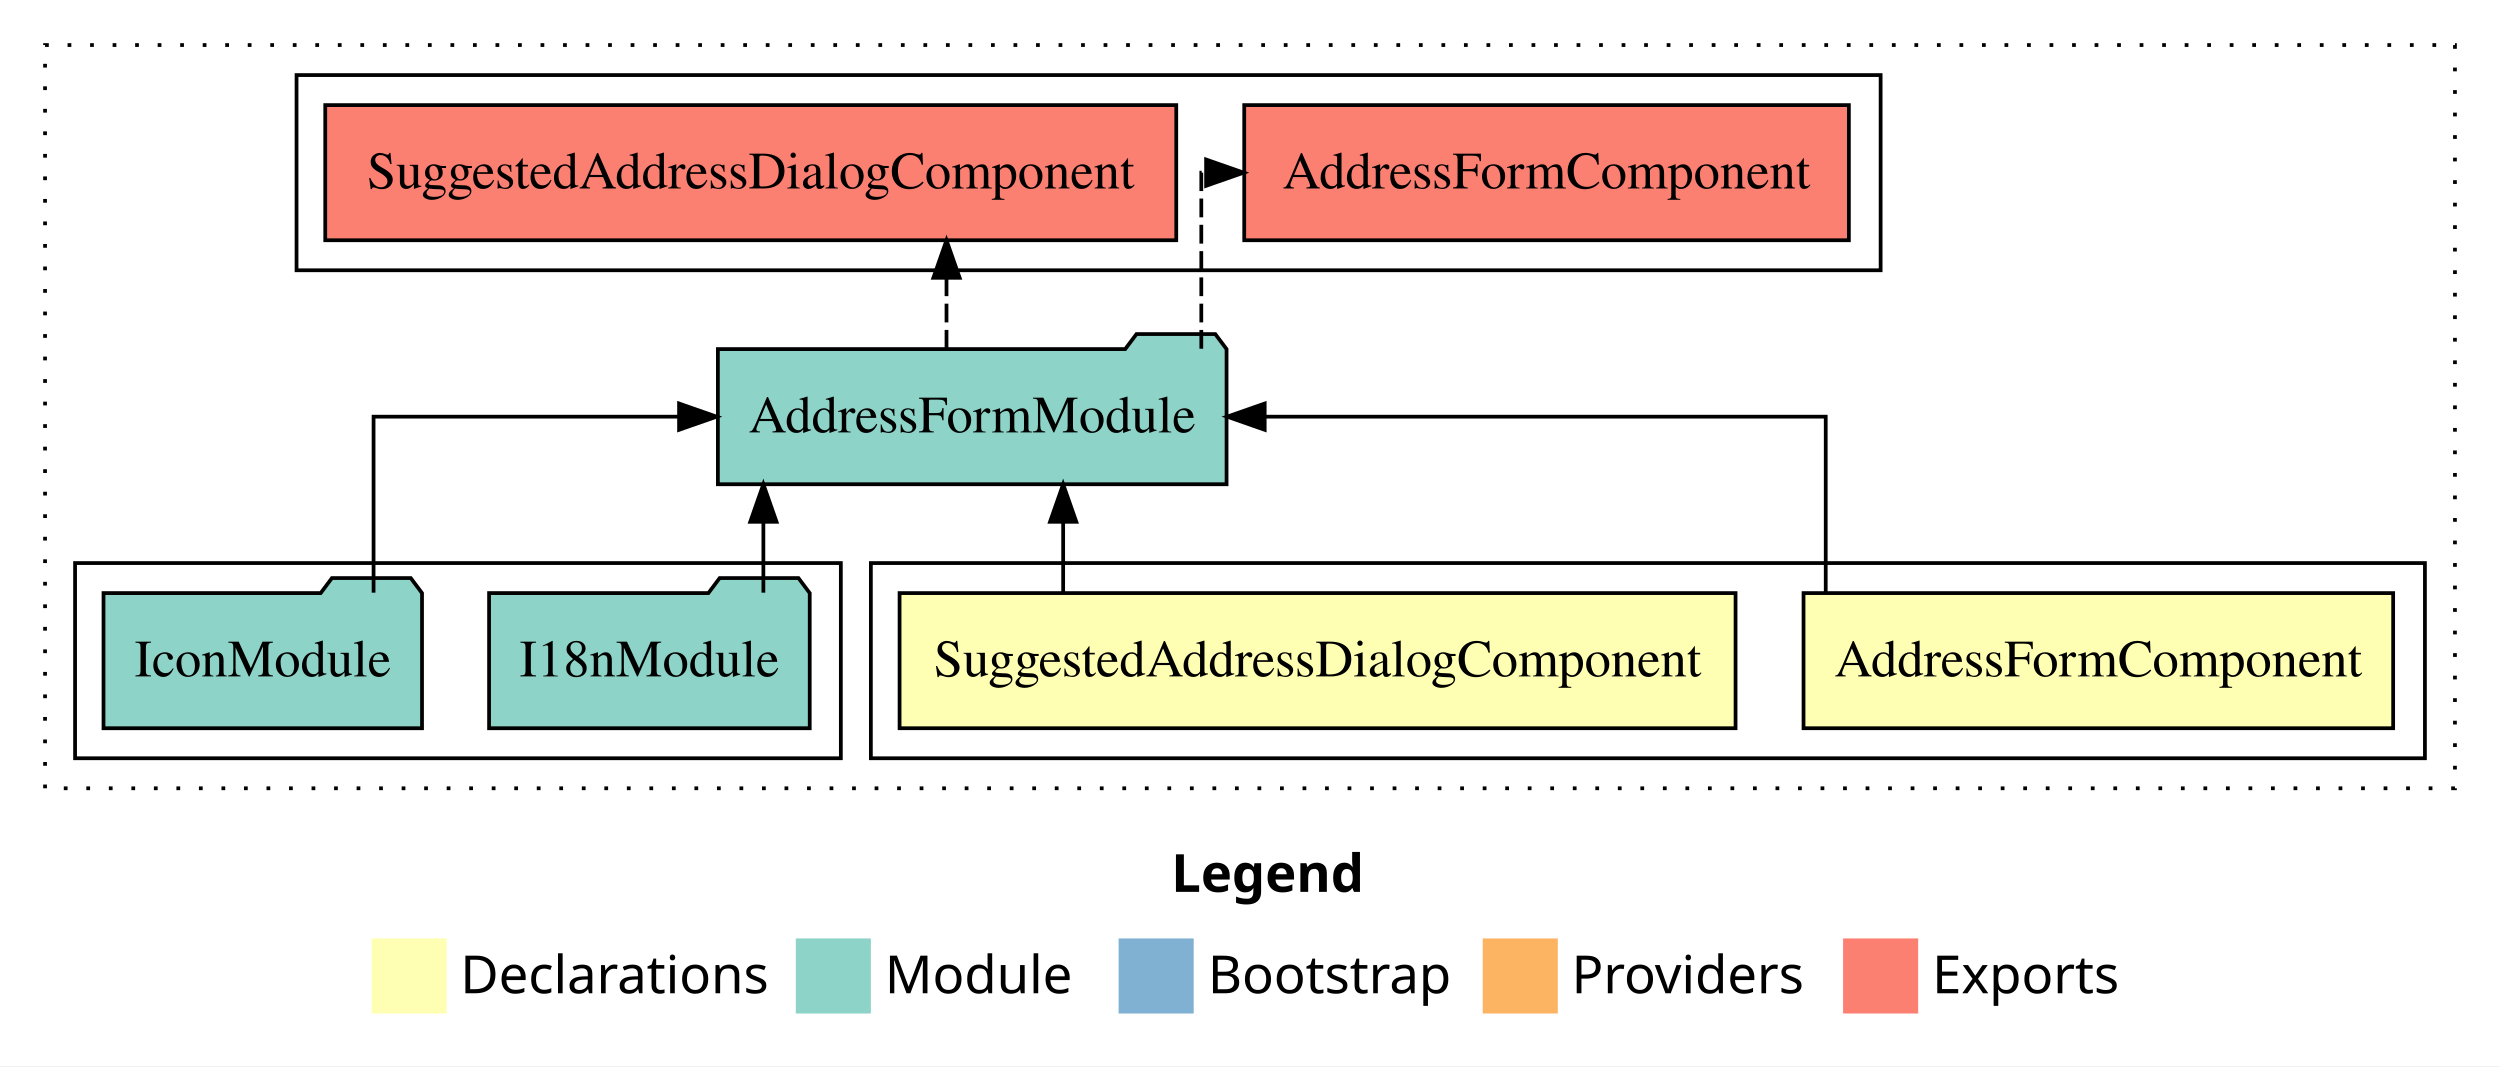
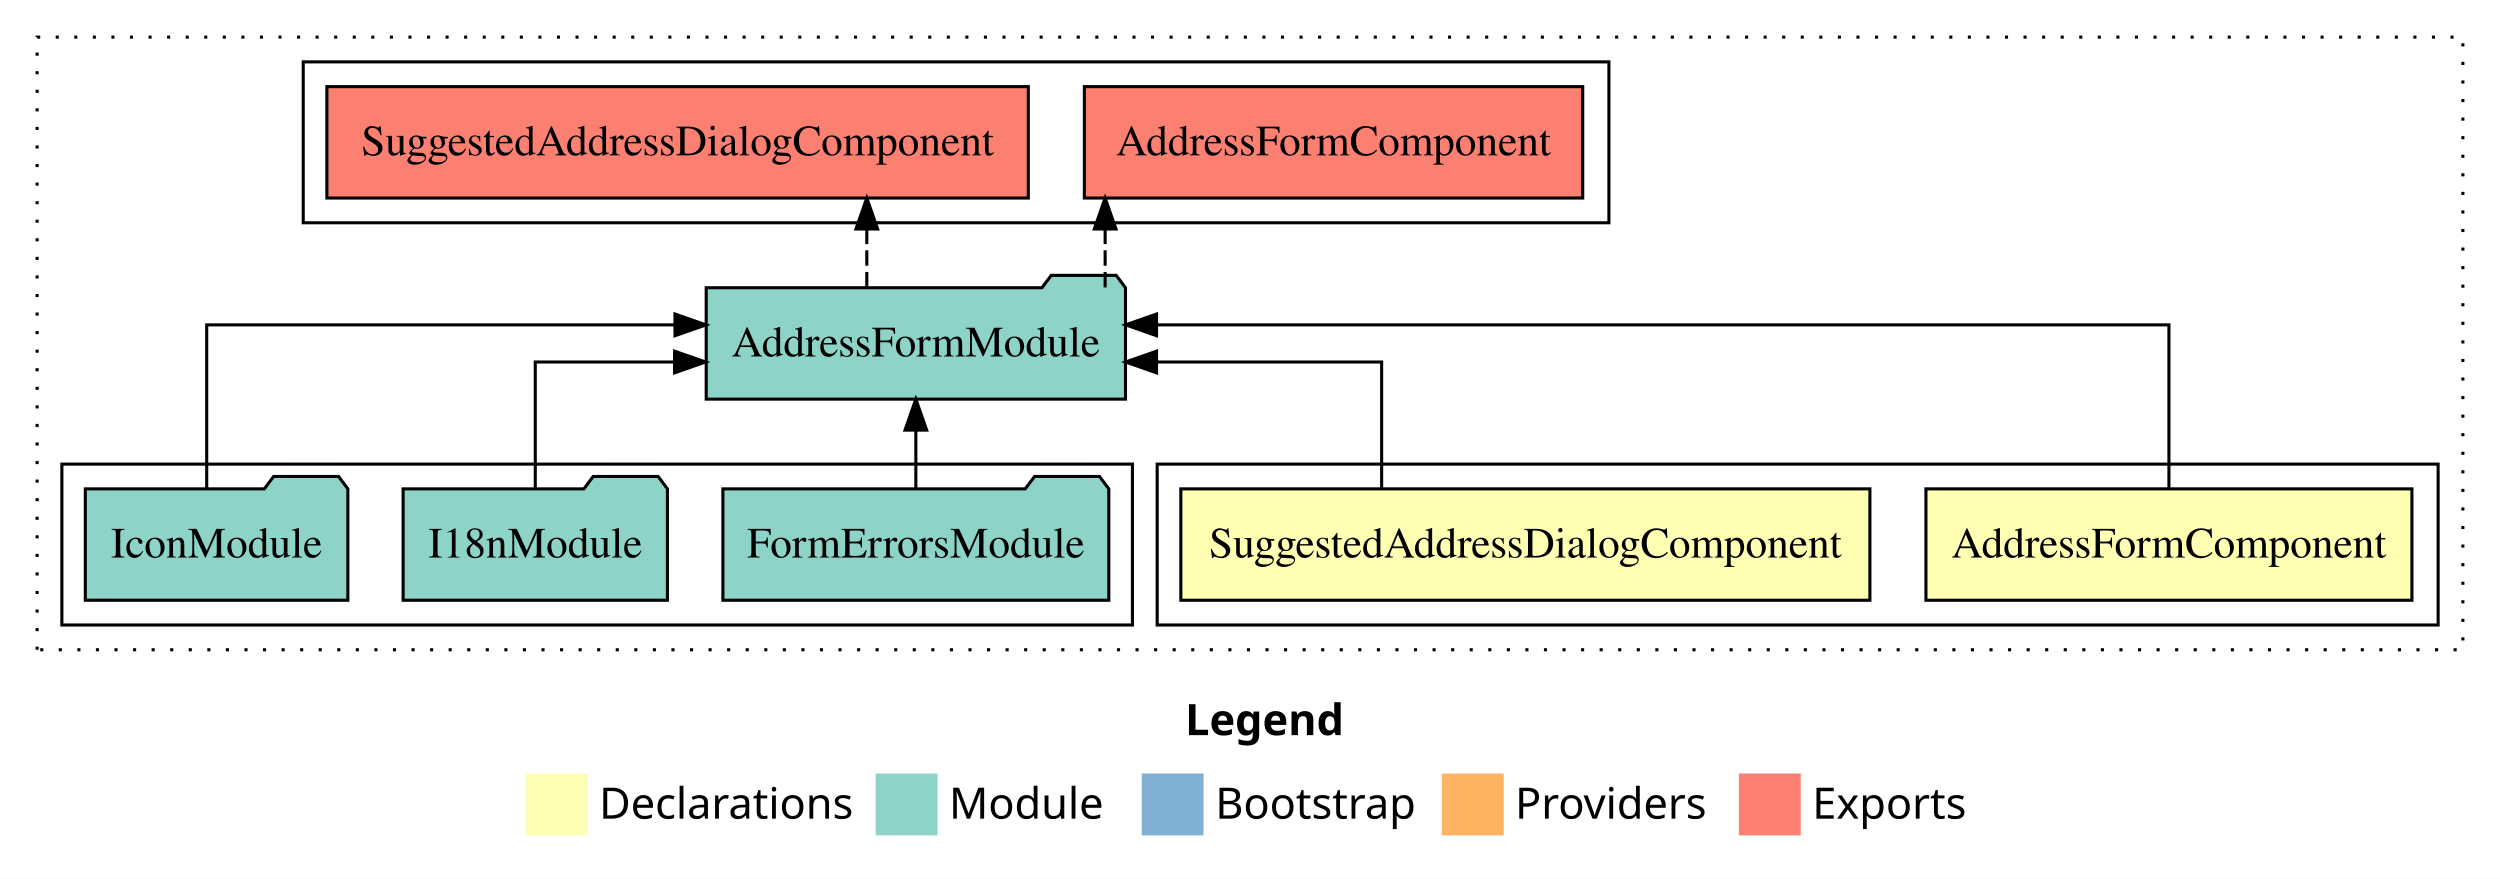
- <svg xmlns="http://www.w3.org/2000/svg" width="666pt" height="284pt" viewBox="0.00 0.00 666.00 284.00">
+ <svg xmlns="http://www.w3.org/2000/svg" width="808pt" height="284pt" viewBox="0.00 0.00 808.00 284.00">
  <g id="graph0" class="graph" transform="scale(1 1) rotate(0) translate(4 280)">
-     <polygon fill="#ffffff" stroke="transparent" points="-4,4 -4,-280 662,-280 662,4 -4,4" />
-     <text text-anchor="start" x="308.009" y="-42.4" font-family="sans-serif" font-weight="bold" font-size="14.00" fill="#000000">Legend</text>
-     <polygon fill="#ffffb3" stroke="transparent" points="95,-10 95,-30 115,-30 115,-10 95,-10" />
-     <text text-anchor="start" x="118.629" y="-15.4" font-family="sans-serif" font-size="14.00" fill="#000000">  Declarations</text>
-     <polygon fill="#8dd3c7" stroke="transparent" points="208,-10 208,-30 228,-30 228,-10 208,-10" />
-     <text text-anchor="start" x="231.725" y="-15.4" font-family="sans-serif" font-size="14.00" fill="#000000">  Module</text>
-     <polygon fill="#80b1d3" stroke="transparent" points="294,-10 294,-30 314,-30 314,-10 294,-10" />
-     <text text-anchor="start" x="317.781" y="-15.4" font-family="sans-serif" font-size="14.00" fill="#000000">  Bootstrap</text>
-     <polygon fill="#fdb462" stroke="transparent" points="391,-10 391,-30 411,-30 411,-10 391,-10" />
-     <text text-anchor="start" x="414.673" y="-15.4" font-family="sans-serif" font-size="14.00" fill="#000000">  Providers</text>
-     <polygon fill="#fb8072" stroke="transparent" points="487,-10 487,-30 507,-30 507,-10 487,-10" />
-     <text text-anchor="start" x="510.726" y="-15.4" font-family="sans-serif" font-size="14.00" fill="#000000">  Exports</text>
+     <polygon fill="#ffffff" stroke="transparent" points="-4,4 -4,-280 804,-280 804,4 -4,4" />
+     <text text-anchor="start" x="379.009" y="-42.4" font-family="sans-serif" font-weight="bold" font-size="14.00" fill="#000000">Legend</text>
+     <polygon fill="#ffffb3" stroke="transparent" points="166,-10 166,-30 186,-30 186,-10 166,-10" />
+     <text text-anchor="start" x="189.629" y="-15.4" font-family="sans-serif" font-size="14.00" fill="#000000">  Declarations</text>
+     <polygon fill="#8dd3c7" stroke="transparent" points="279,-10 279,-30 299,-30 299,-10 279,-10" />
+     <text text-anchor="start" x="302.725" y="-15.4" font-family="sans-serif" font-size="14.00" fill="#000000">  Module</text>
+     <polygon fill="#80b1d3" stroke="transparent" points="365,-10 365,-30 385,-30 385,-10 365,-10" />
+     <text text-anchor="start" x="388.781" y="-15.4" font-family="sans-serif" font-size="14.00" fill="#000000">  Bootstrap</text>
+     <polygon fill="#fdb462" stroke="transparent" points="462,-10 462,-30 482,-30 482,-10 462,-10" />
+     <text text-anchor="start" x="485.673" y="-15.4" font-family="sans-serif" font-size="14.00" fill="#000000">  Providers</text>
+     <polygon fill="#fb8072" stroke="transparent" points="558,-10 558,-30 578,-30 578,-10 558,-10" />
+     <text text-anchor="start" x="581.726" y="-15.4" font-family="sans-serif" font-size="14.00" fill="#000000">  Exports</text>
    <g id="clust1" class="cluster">
-       <polygon fill="none" stroke="#000000" stroke-dasharray="1,5" points="8,-70 8,-268 650,-268 650,-70 8,-70" />
+       <polygon fill="none" stroke="#000000" stroke-dasharray="1,5" points="8,-70 8,-268 792,-268 792,-70 8,-70" />
    </g>
    <g id="clust2" class="cluster">
-       <polygon fill="none" stroke="#000000" points="228,-78 228,-130 642,-130 642,-78 228,-78" />
+       <polygon fill="none" stroke="#000000" points="370,-78 370,-130 784,-130 784,-78 370,-78" />
    </g>
    <g id="clust5" class="cluster">
-       <polygon fill="none" stroke="#000000" points="16,-78 16,-130 220,-130 220,-78 16,-78" />
+       <polygon fill="none" stroke="#000000" points="16,-78 16,-130 362,-130 362,-78 16,-78" />
    </g>
    <g id="clust6" class="cluster">
-       <polygon fill="none" stroke="#000000" points="75,-208 75,-260 497,-260 497,-208 75,-208" />
+       <polygon fill="none" stroke="#000000" points="94,-208 94,-260 516,-260 516,-208 94,-208" />
    </g>
    <g id="node1" class="node">
-       <polygon fill="#ffffb3" stroke="#000000" points="633.538,-122 476.462,-122 476.462,-86 633.538,-86 633.538,-122" />
-       <text text-anchor="middle" x="555" y="-99.8" font-family="Times,serif" font-size="14.00" fill="#000000">AddressFormComponent</text>
+       <polygon fill="#ffffb3" stroke="#000000" points="775.538,-122 618.462,-122 618.462,-86 775.538,-86 775.538,-122" />
+       <text text-anchor="middle" x="697" y="-99.8" font-family="Times,serif" font-size="14.00" fill="#000000">AddressFormComponent</text>
    </g>
    <g id="node3" class="node">
-       <polygon fill="#8dd3c7" stroke="#000000" points="322.755,-187 319.755,-191 298.755,-191 295.755,-187 187.245,-187 187.245,-151 322.755,-151 322.755,-187" />
-       <text text-anchor="middle" x="255" y="-164.8" font-family="Times,serif" font-size="14.00" fill="#000000">AddressFormModule</text>
+       <polygon fill="#8dd3c7" stroke="#000000" points="359.755,-187 356.755,-191 335.755,-191 332.755,-187 224.245,-187 224.245,-151 359.755,-151 359.755,-187" />
+       <text text-anchor="middle" x="292" y="-164.8" font-family="Times,serif" font-size="14.00" fill="#000000">AddressFormModule</text>
    </g>
    <g id="edge1" class="edge">
-       <path fill="none" stroke="#000000" d="M482.375,-122.106C482.375,-141.339 482.375,-169 482.375,-169 482.375,-169 332.912,-169 332.912,-169" />
-       <polygon fill="#000000" stroke="#000000" points="332.912,-165.5 322.912,-169 332.912,-172.5 332.912,-165.5" />
+       <path fill="none" stroke="#000000" d="M697,-122.284C697,-143.321 697,-175 697,-175 697,-175 369.788,-175 369.788,-175" />
+       <polygon fill="#000000" stroke="#000000" points="369.788,-171.5 359.788,-175 369.788,-178.5 369.788,-171.5" />
    </g>
    <g id="node2" class="node">
-       <polygon fill="#ffffb3" stroke="#000000" points="458.353,-122 235.647,-122 235.647,-86 458.353,-86 458.353,-122" />
-       <text text-anchor="middle" x="347" y="-99.8" font-family="Times,serif" font-size="14.00" fill="#000000">SuggestedAddressDialogComponent</text>
+       <polygon fill="#ffffb3" stroke="#000000" points="600.353,-122 377.647,-122 377.647,-86 600.353,-86 600.353,-122" />
+       <text text-anchor="middle" x="489" y="-99.8" font-family="Times,serif" font-size="14.00" fill="#000000">SuggestedAddressDialogComponent</text>
    </g>
    <g id="edge2" class="edge">
-       <path fill="none" stroke="#000000" d="M279.226,-122.106C279.226,-122.106 279.226,-140.991 279.226,-140.991" />
-       <polygon fill="#000000" stroke="#000000" points="275.726,-140.991 279.226,-150.991 282.726,-140.991 275.726,-140.991" />
-     </g>
-     <g id="node6" class="node">
-       <polygon fill="#fb8072" stroke="#000000" points="488.537,-252 327.463,-252 327.463,-216 488.537,-216 488.537,-252" />
-       <text text-anchor="middle" x="408" y="-229.8" font-family="Times,serif" font-size="14.00" fill="#000000">AddressFormComponent </text>
-     </g>
-     <g id="edge5" class="edge">
-       <path fill="none" stroke="#000000" stroke-dasharray="5,2" d="M316.027,-187.106C316.027,-206.339 316.027,-234 316.027,-234 316.027,-234 317.305,-234 317.305,-234" />
-       <polygon fill="#000000" stroke="#000000" points="317.305,-237.5 327.305,-234 317.305,-230.5 317.305,-237.5" />
+       <path fill="none" stroke="#000000" d="M442.546,-122.022C442.546,-139.373 442.546,-163 442.546,-163 442.546,-163 369.786,-163 369.786,-163" />
+       <polygon fill="#000000" stroke="#000000" points="369.786,-159.5 359.786,-163 369.786,-166.5 369.786,-159.5" />
    </g>
    <g id="node7" class="node">
-       <polygon fill="#fb8072" stroke="#000000" points="309.353,-252 82.647,-252 82.647,-216 309.353,-216 309.353,-252" />
-       <text text-anchor="middle" x="196" y="-229.8" font-family="Times,serif" font-size="14.00" fill="#000000">SuggestedAddressDialogComponent </text>
+       <polygon fill="#fb8072" stroke="#000000" points="507.537,-252 346.463,-252 346.463,-216 507.537,-216 507.537,-252" />
+       <text text-anchor="middle" x="427" y="-229.8" font-family="Times,serif" font-size="14.00" fill="#000000">AddressFormComponent </text>
    </g>
    <g id="edge6" class="edge">
-       <path fill="none" stroke="#000000" stroke-dasharray="5,2" d="M248.15,-187.106C248.15,-187.106 248.15,-205.991 248.15,-205.991" />
-       <polygon fill="#000000" stroke="#000000" points="244.65,-205.991 248.15,-215.991 251.65,-205.991 244.65,-205.991" />
+       <path fill="none" stroke="#000000" stroke-dasharray="5,2" d="M353.179,-187.106C353.179,-187.106 353.179,-205.991 353.179,-205.991" />
+       <polygon fill="#000000" stroke="#000000" points="349.679,-205.991 353.179,-215.991 356.679,-205.991 349.679,-205.991" />
+     </g>
+     <g id="node8" class="node">
+       <polygon fill="#fb8072" stroke="#000000" points="328.353,-252 101.647,-252 101.647,-216 328.353,-216 328.353,-252" />
+       <text text-anchor="middle" x="215" y="-229.8" font-family="Times,serif" font-size="14.00" fill="#000000">SuggestedAddressDialogComponent </text>
+     </g>
+     <g id="edge7" class="edge">
+       <path fill="none" stroke="#000000" stroke-dasharray="5,2" d="M276.149,-187.106C276.149,-187.106 276.149,-205.991 276.149,-205.991" />
+       <polygon fill="#000000" stroke="#000000" points="272.65,-205.991 276.149,-215.991 279.65,-205.991 272.65,-205.991" />
    </g>
    <g id="node4" class="node">
+       <polygon fill="#8dd3c7" stroke="#000000" points="354.363,-122 351.363,-126 330.363,-126 327.363,-122 229.637,-122 229.637,-86 354.363,-86 354.363,-122" />
+       <text text-anchor="middle" x="292" y="-99.8" font-family="Times,serif" font-size="14.00" fill="#000000">FormErrorsModule</text>
+     </g>
+     <g id="edge3" class="edge">
+       <path fill="none" stroke="#000000" d="M292,-122.106C292,-122.106 292,-140.991 292,-140.991" />
+       <polygon fill="#000000" stroke="#000000" points="288.5,-140.991 292,-150.991 295.5,-140.991 288.5,-140.991" />
+     </g>
+     <g id="node5" class="node">
      <polygon fill="#8dd3c7" stroke="#000000" points="211.711,-122 208.711,-126 187.711,-126 184.711,-122 126.289,-122 126.289,-86 211.711,-86 211.711,-122" />
      <text text-anchor="middle" x="169" y="-99.8" font-family="Times,serif" font-size="14.00" fill="#000000">I18nModule</text>
    </g>
-     <g id="edge3" class="edge">
-       <path fill="none" stroke="#000000" d="M199.364,-122.106C199.364,-122.106 199.364,-140.991 199.364,-140.991" />
-       <polygon fill="#000000" stroke="#000000" points="195.864,-140.991 199.364,-150.991 202.864,-140.991 195.864,-140.991" />
+     <g id="edge4" class="edge">
+       <path fill="none" stroke="#000000" d="M169,-122.022C169,-139.373 169,-163 169,-163 169,-163 214.024,-163 214.024,-163" />
+       <polygon fill="#000000" stroke="#000000" points="214.024,-166.5 224.024,-163 214.024,-159.5 214.024,-166.5" />
    </g>
-     <g id="node5" class="node">
+     <g id="node6" class="node">
      <polygon fill="#8dd3c7" stroke="#000000" points="108.426,-122 105.426,-126 84.426,-126 81.426,-122 23.574,-122 23.574,-86 108.426,-86 108.426,-122" />
      <text text-anchor="middle" x="66" y="-99.8" font-family="Times,serif" font-size="14.00" fill="#000000">IconModule</text>
    </g>
-     <g id="edge4" class="edge">
-       <path fill="none" stroke="#000000" d="M95.518,-122.106C95.518,-141.339 95.518,-169 95.518,-169 95.518,-169 176.903,-169 176.903,-169" />
-       <polygon fill="#000000" stroke="#000000" points="176.903,-172.5 186.903,-169 176.903,-165.5 176.903,-172.5" />
+     <g id="edge5" class="edge">
+       <path fill="none" stroke="#000000" d="M62.806,-122.284C62.806,-143.321 62.806,-175 62.806,-175 62.806,-175 214.164,-175 214.164,-175" />
+       <polygon fill="#000000" stroke="#000000" points="214.164,-178.5 224.164,-175 214.164,-171.5 214.164,-178.5" />
    </g>
  </g>
</svg>
